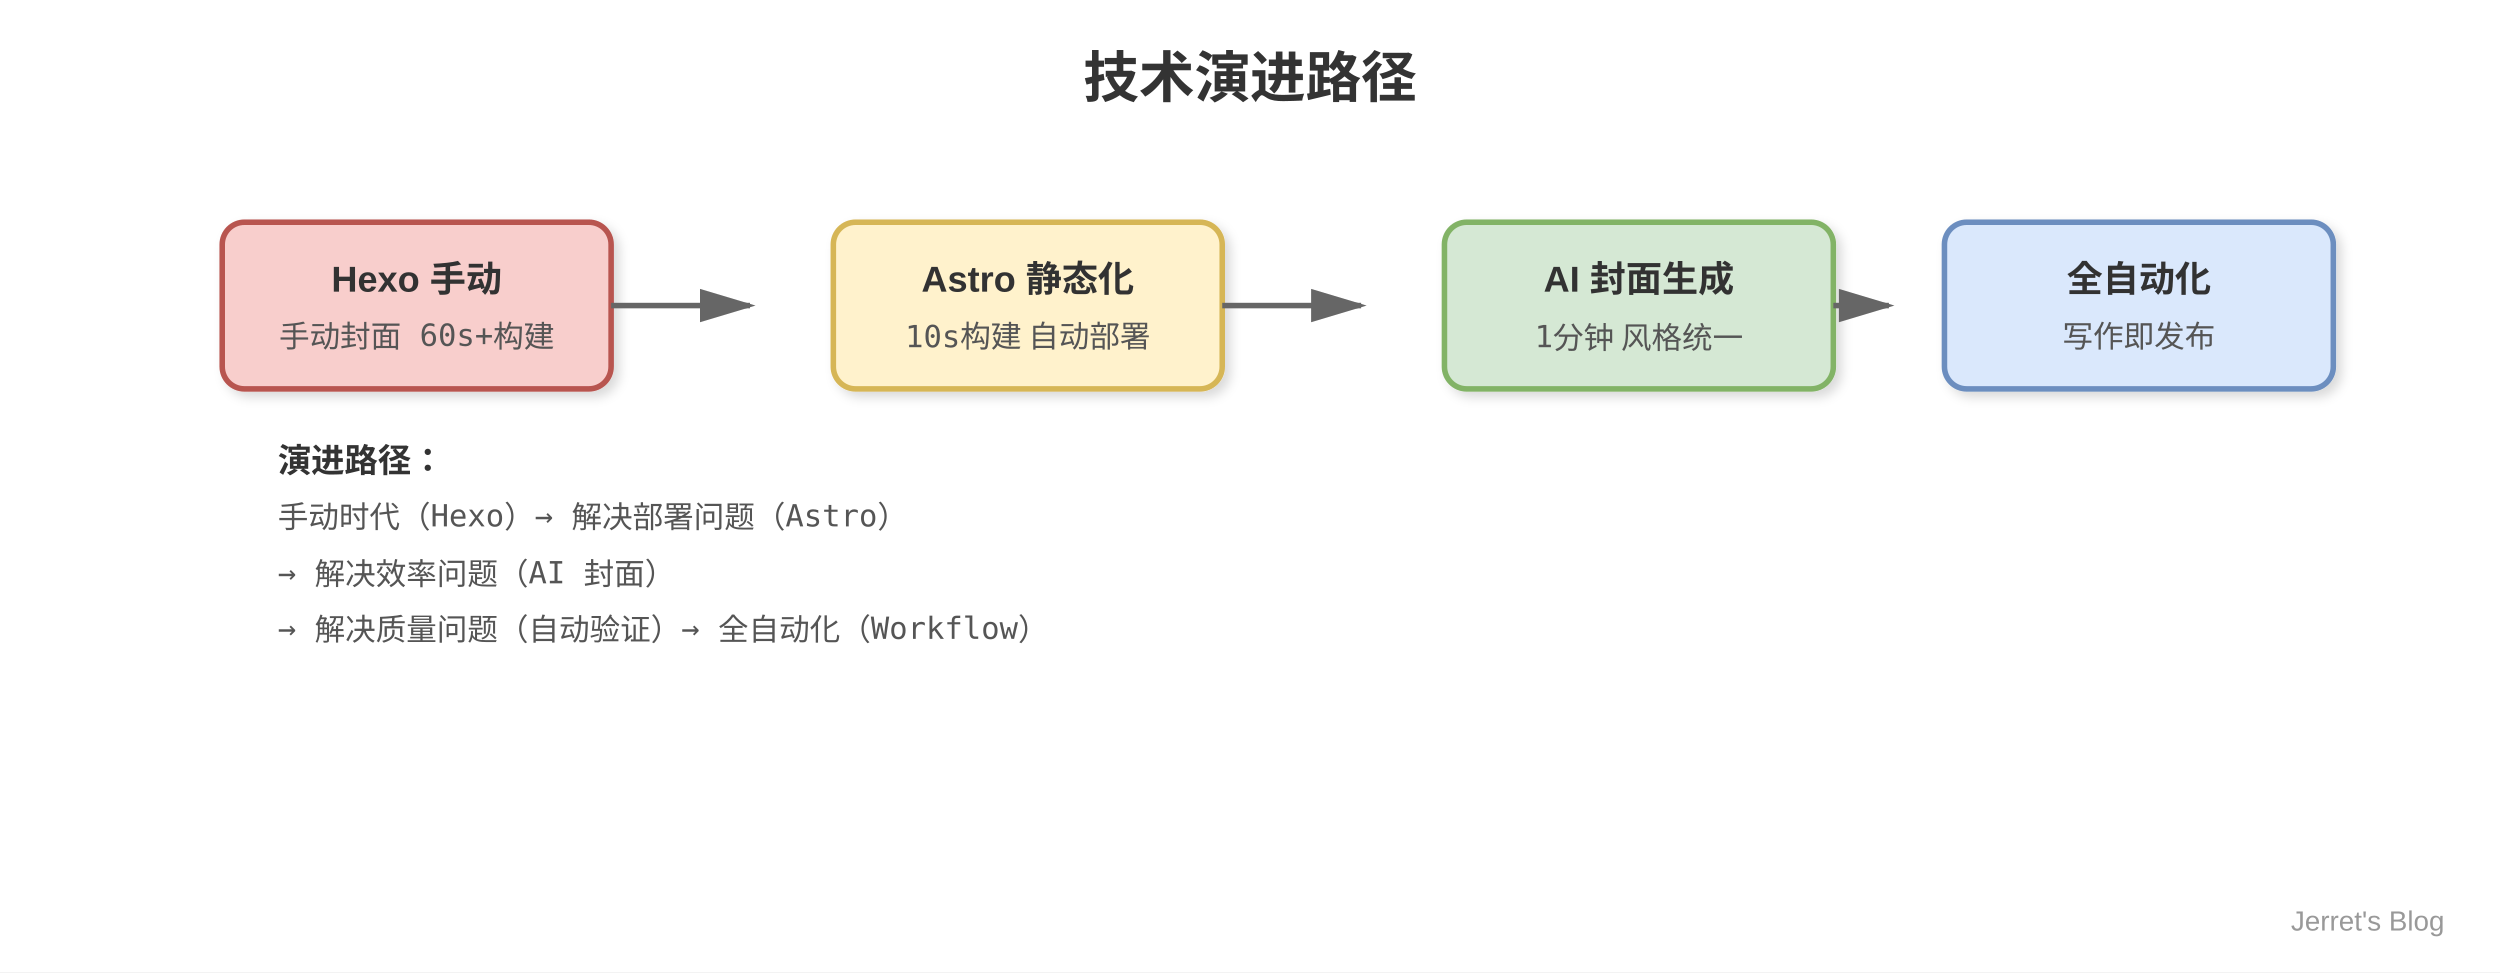
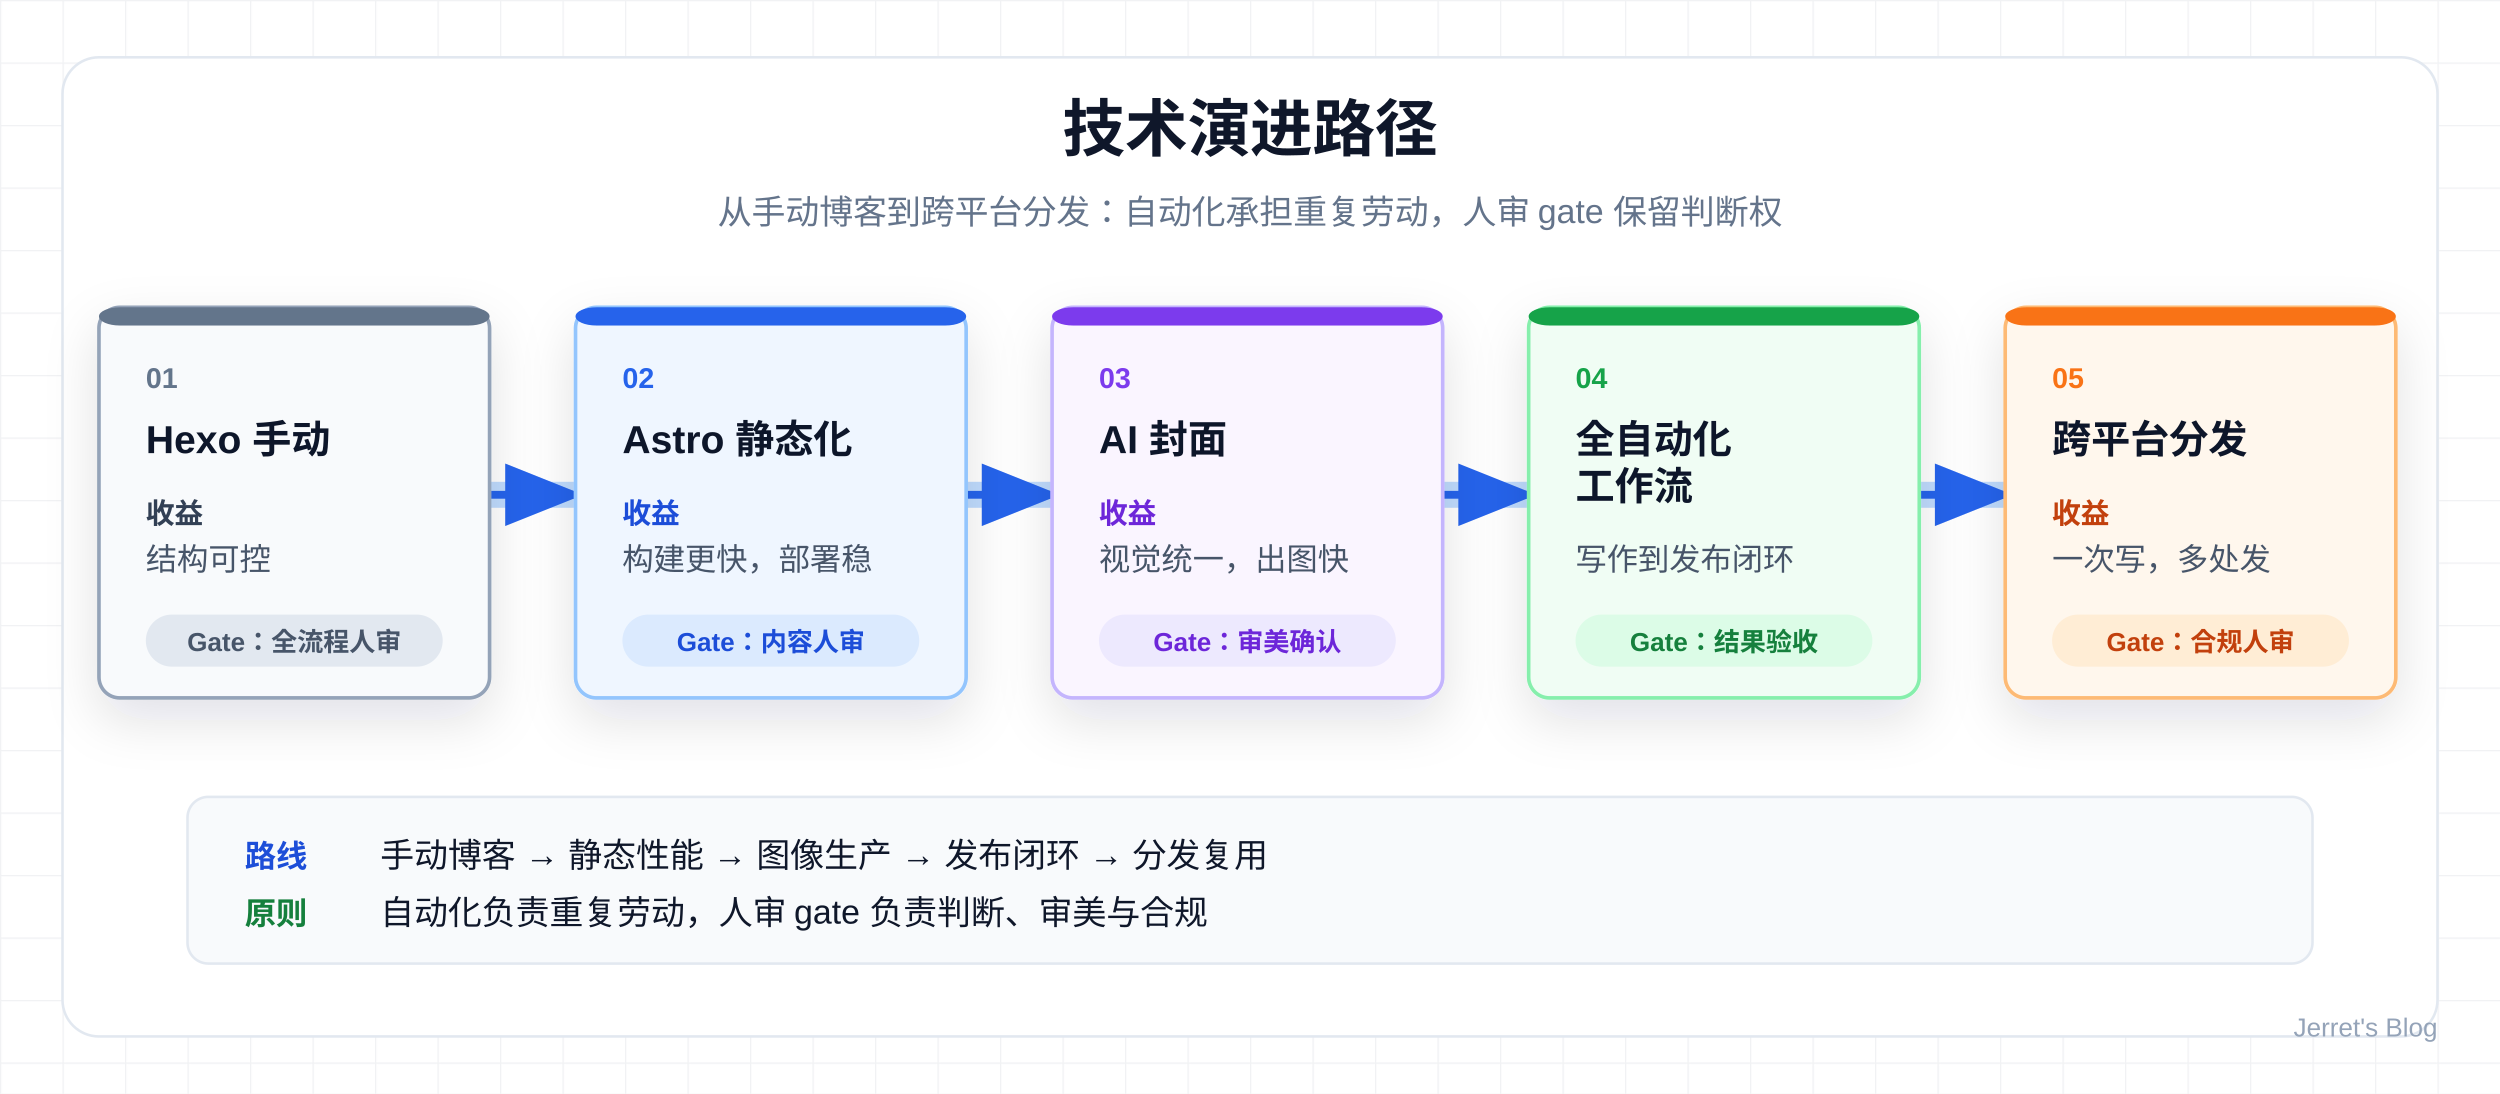
- <svg xmlns="http://www.w3.org/2000/svg" viewBox="0 0 900 350">
+ <svg xmlns="http://www.w3.org/2000/svg" width="960" height="420" viewBox="0 0 960 420">
  <defs>
-     <marker id="arrowhead" markerWidth="10" markerHeight="10" refX="9" refY="3" orient="auto">
-       <polygon points="0 0, 10 3, 0 6" fill="#666666" />
+     <pattern id="grid" width="24" height="24" patternUnits="userSpaceOnUse">
+       <path d="M 24 0 L 0 0 0 24" fill="none" stroke="#e5e7eb" stroke-width="1" opacity="0.55" />
+     </pattern>
+     <marker id="arrow" markerWidth="10" markerHeight="10" refX="9" refY="5" orient="auto" viewBox="0 0 10 10">
+       <path d="M 0 1 L 10 5 L 0 9 Z" fill="#2563eb" />
    </marker>
-     <filter id="shadow" x="-20%" y="-20%" width="140%" height="140%">
-       <feDropShadow dx="2" dy="2" stdDeviation="2" flood-color="#000000" flood-opacity="0.15" />
+     <filter id="softShadow" x="-18%" y="-24%" width="136%" height="148%">
+       <feDropShadow dx="0" dy="8" stdDeviation="10" flood-color="#0f172a" flood-opacity="0.12" />
    </filter>
  </defs>
-   <rect width="900" height="350" fill="#ffffff" />
-   <text x="450" y="35" text-anchor="middle" font-family="Arial, sans-serif" font-size="20" font-weight="bold" fill="#333333">技术演进路径</text>
-   <g transform="translate(80, 80)" filter="url(#shadow)">
-     <rect x="0" y="0" width="140" height="60" rx="8" fill="#f8cecc" stroke="#b85450" stroke-width="2" />
-     <text x="70" y="25" text-anchor="middle" font-family="Arial" font-size="13" font-weight="bold" fill="#333333">Hexo 手动</text>
-     <text x="70" y="45" text-anchor="middle" font-family="monospace" font-size="11" fill="#555555">手动封面 60s+构建</text>
+   <rect width="960" height="420" fill="#ffffff" />
+   <rect width="960" height="420" fill="url(#grid)" />
+   <rect x="24" y="22" width="912" height="376" rx="14" fill="#ffffff" stroke="#e2e8f0" />
+   <text x="480" y="58" text-anchor="middle" font-family="Arial, PingFang SC, Microsoft YaHei, sans-serif" font-size="24" font-weight="700" letter-spacing="0" fill="#0f172a">技术演进路径</text>
+   <text x="480" y="86" text-anchor="middle" font-family="Arial, PingFang SC, Microsoft YaHei, sans-serif" font-size="13" letter-spacing="0" fill="#64748b">从手动博客到跨平台分发：自动化承担重复劳动，人审 gate 保留判断权</text>
+   <path d="M 112 190 H 848" fill="none" stroke="#bfdbfe" stroke-width="10" stroke-linecap="round" />
+   <path d="M 188 190 H 221" fill="none" stroke="#2563eb" stroke-width="3" marker-end="url(#arrow)" />
+   <path d="M 371 190 H 404" fill="none" stroke="#2563eb" stroke-width="3" marker-end="url(#arrow)" />
+   <path d="M 554 190 H 587" fill="none" stroke="#2563eb" stroke-width="3" marker-end="url(#arrow)" />
+   <path d="M 737 190 H 770" fill="none" stroke="#2563eb" stroke-width="3" marker-end="url(#arrow)" />
+   <g transform="translate(38,118)" filter="url(#softShadow)">
+     <rect width="150" height="150" rx="8" fill="#f8fafc" stroke="#94a3b8" stroke-width="1.4" />
+     <rect width="150" height="7" rx="8" fill="#64748b" />
+     <text x="18" y="31" font-family="Arial, sans-serif" font-size="11" font-weight="700" fill="#64748b">01</text>
+     <text x="18" y="56" font-family="Arial, PingFang SC, Microsoft YaHei, sans-serif" font-size="15" font-weight="700" letter-spacing="0" fill="#0f172a">Hexo 手动</text>
+     <text x="18" y="83" font-family="Arial, PingFang SC, Microsoft YaHei, sans-serif" font-size="11" font-weight="700" letter-spacing="0" fill="#334155">收益</text>
+     <text x="18" y="101" font-family="Arial, PingFang SC, Microsoft YaHei, sans-serif" font-size="12" letter-spacing="0" fill="#475569">结构可控</text>
+     <rect x="18" y="118" width="114" height="20" rx="10" fill="#e2e8f0" />
+     <text x="75" y="132" text-anchor="middle" font-family="Arial, PingFang SC, Microsoft YaHei, sans-serif" font-size="10" font-weight="700" letter-spacing="0" fill="#475569">Gate：全流程人审</text>
  </g>
-   <g stroke="#666666" stroke-width="2" fill="none" marker-end="url(#arrowhead)">
-     <path d="M 220 110 Q 250 110 270 110" />
+   <g transform="translate(221,118)" filter="url(#softShadow)">
+     <rect width="150" height="150" rx="8" fill="#eff6ff" stroke="#93c5fd" stroke-width="1.4" />
+     <rect width="150" height="7" rx="8" fill="#2563eb" />
+     <text x="18" y="31" font-family="Arial, sans-serif" font-size="11" font-weight="700" fill="#2563eb">02</text>
+     <text x="18" y="56" font-family="Arial, PingFang SC, Microsoft YaHei, sans-serif" font-size="15" font-weight="700" letter-spacing="0" fill="#0f172a">Astro 静态化</text>
+     <text x="18" y="83" font-family="Arial, PingFang SC, Microsoft YaHei, sans-serif" font-size="11" font-weight="700" letter-spacing="0" fill="#1d4ed8">收益</text>
+     <text x="18" y="101" font-family="Arial, PingFang SC, Microsoft YaHei, sans-serif" font-size="12" letter-spacing="0" fill="#475569">构建更快，部署稳</text>
+     <rect x="18" y="118" width="114" height="20" rx="10" fill="#dbeafe" />
+     <text x="75" y="132" text-anchor="middle" font-family="Arial, PingFang SC, Microsoft YaHei, sans-serif" font-size="10" font-weight="700" letter-spacing="0" fill="#1d4ed8">Gate：内容人审</text>
  </g>
-   <g transform="translate(300, 80)" filter="url(#shadow)">
-     <rect x="0" y="0" width="140" height="60" rx="8" fill="#fff2cc" stroke="#d6b656" stroke-width="2" />
-     <text x="70" y="25" text-anchor="middle" font-family="Arial" font-size="13" font-weight="bold" fill="#333333">Astro 静态化</text>
-     <text x="70" y="45" text-anchor="middle" font-family="monospace" font-size="11" fill="#555555">10s构建 自动部署</text>
+   <g transform="translate(404,118)" filter="url(#softShadow)">
+     <rect width="150" height="150" rx="8" fill="#faf5ff" stroke="#c4b5fd" stroke-width="1.4" />
+     <rect width="150" height="7" rx="8" fill="#7c3aed" />
+     <text x="18" y="31" font-family="Arial, sans-serif" font-size="11" font-weight="700" fill="#7c3aed">03</text>
+     <text x="18" y="56" font-family="Arial, PingFang SC, Microsoft YaHei, sans-serif" font-size="15" font-weight="700" letter-spacing="0" fill="#0f172a">AI 封面</text>
+     <text x="18" y="83" font-family="Arial, PingFang SC, Microsoft YaHei, sans-serif" font-size="11" font-weight="700" letter-spacing="0" fill="#6d28d9">收益</text>
+     <text x="18" y="101" font-family="Arial, PingFang SC, Microsoft YaHei, sans-serif" font-size="12" letter-spacing="0" fill="#475569">视觉统一，出图快</text>
+     <rect x="18" y="118" width="114" height="20" rx="10" fill="#ede9fe" />
+     <text x="75" y="132" text-anchor="middle" font-family="Arial, PingFang SC, Microsoft YaHei, sans-serif" font-size="10" font-weight="700" letter-spacing="0" fill="#6d28d9">Gate：审美确认</text>
  </g>
-   <g stroke="#666666" stroke-width="2" fill="none" marker-end="url(#arrowhead)">
-     <path d="M 440 110 Q 470 110 490 110" />
+   <g transform="translate(587,118)" filter="url(#softShadow)">
+     <rect width="150" height="150" rx="8" fill="#f0fdf4" stroke="#86efac" stroke-width="1.4" />
+     <rect width="150" height="7" rx="8" fill="#16a34a" />
+     <text x="18" y="31" font-family="Arial, sans-serif" font-size="11" font-weight="700" fill="#16a34a">04</text>
+     <text x="18" y="56" font-family="Arial, PingFang SC, Microsoft YaHei, sans-serif" font-size="15" font-weight="700" letter-spacing="0" fill="#0f172a">全自动化</text>
+     <text x="18" y="74" font-family="Arial, PingFang SC, Microsoft YaHei, sans-serif" font-size="15" font-weight="700" letter-spacing="0" fill="#0f172a">工作流</text>
+     <text x="18" y="101" font-family="Arial, PingFang SC, Microsoft YaHei, sans-serif" font-size="12" letter-spacing="0" fill="#475569">写作到发布闭环</text>
+     <rect x="18" y="118" width="114" height="20" rx="10" fill="#dcfce7" />
+     <text x="75" y="132" text-anchor="middle" font-family="Arial, PingFang SC, Microsoft YaHei, sans-serif" font-size="10" font-weight="700" letter-spacing="0" fill="#15803d">Gate：结果验收</text>
  </g>
-   <g transform="translate(520, 80)" filter="url(#shadow)">
-     <rect x="0" y="0" width="140" height="60" rx="8" fill="#d5e8d4" stroke="#82b366" stroke-width="2" />
-     <text x="70" y="25" text-anchor="middle" font-family="Arial" font-size="13" font-weight="bold" fill="#333333">AI 封面生成</text>
-     <text x="70" y="45" text-anchor="middle" font-family="monospace" font-size="11" fill="#555555">1分钟 风格统一</text>
+   <g transform="translate(770,118)" filter="url(#softShadow)">
+     <rect width="150" height="150" rx="8" fill="#fff7ed" stroke="#fdba74" stroke-width="1.4" />
+     <rect width="150" height="7" rx="8" fill="#f97316" />
+     <text x="18" y="31" font-family="Arial, sans-serif" font-size="11" font-weight="700" fill="#f97316">05</text>
+     <text x="18" y="56" font-family="Arial, PingFang SC, Microsoft YaHei, sans-serif" font-size="15" font-weight="700" letter-spacing="0" fill="#0f172a">跨平台分发</text>
+     <text x="18" y="83" font-family="Arial, PingFang SC, Microsoft YaHei, sans-serif" font-size="11" font-weight="700" letter-spacing="0" fill="#c2410c">收益</text>
+     <text x="18" y="101" font-family="Arial, PingFang SC, Microsoft YaHei, sans-serif" font-size="12" letter-spacing="0" fill="#475569">一次写，多处发</text>
+     <rect x="18" y="118" width="114" height="20" rx="10" fill="#ffedd5" />
+     <text x="75" y="132" text-anchor="middle" font-family="Arial, PingFang SC, Microsoft YaHei, sans-serif" font-size="10" font-weight="700" letter-spacing="0" fill="#c2410c">Gate：合规人审</text>
  </g>
-   <g stroke="#666666" stroke-width="2" fill="none" marker-end="url(#arrowhead)">
-     <path d="M 660 110 Q 670 110 680 110" />
+   <g transform="translate(72,306)">
+     <rect width="816" height="64" rx="8" fill="#f8fafc" stroke="#e2e8f0" />
+     <text x="22" y="27" font-family="Arial, PingFang SC, Microsoft YaHei, sans-serif" font-size="12" font-weight="700" letter-spacing="0" fill="#1d4ed8">路线</text>
+     <text x="74" y="27" font-family="Arial, PingFang SC, Microsoft YaHei, sans-serif" font-size="13" letter-spacing="0" fill="#0f172a">手动博客 → 静态性能 → 图像生产 → 发布闭环 → 分发复用</text>
+     <text x="22" y="49" font-family="Arial, PingFang SC, Microsoft YaHei, sans-serif" font-size="12" font-weight="700" letter-spacing="0" fill="#15803d">原则</text>
+     <text x="74" y="49" font-family="Arial, PingFang SC, Microsoft YaHei, sans-serif" font-size="13" letter-spacing="0" fill="#0f172a">自动化负责重复劳动，人审 gate 负责判断、审美与合规</text>
  </g>
-   <g transform="translate(700, 80)" filter="url(#shadow)">
-     <rect x="0" y="0" width="140" height="60" rx="8" fill="#dae8fc" stroke="#6c8ebf" stroke-width="2" />
-     <text x="70" y="25" text-anchor="middle" font-family="Arial" font-size="13" font-weight="bold" fill="#333333">全自动化</text>
-     <text x="70" y="45" text-anchor="middle" font-family="monospace" font-size="11" fill="#555555">写作即发布</text>
-   </g>
-   <g transform="translate(100, 170)">
-     <text x="0" y="0" font-family="Arial" font-size="12" font-weight="bold" fill="#333333">演进路径：</text>
-     <text x="0" y="20" font-family="monospace" font-size="11" fill="#555555">手动时代（Hexo）→ 解决部署问题（Astro）</text>
-     <text x="0" y="40" font-family="monospace" font-size="11" fill="#555555">→ 解决效率问题（AI 封面）</text>
-     <text x="0" y="60" font-family="monospace" font-size="11" fill="#555555">→ 解决质量问题（自动验证）→ 全自动化（Workflow）</text>
-   </g>
-   <text x="880" y="335" font-family="Arial, sans-serif" font-size="10" fill="#999999" text-anchor="end">Jerret's Blog</text>
+   <text x="936" y="398" text-anchor="end" font-family="Arial, sans-serif" font-size="10" fill="#94a3b8">Jerret's Blog</text>
</svg>
